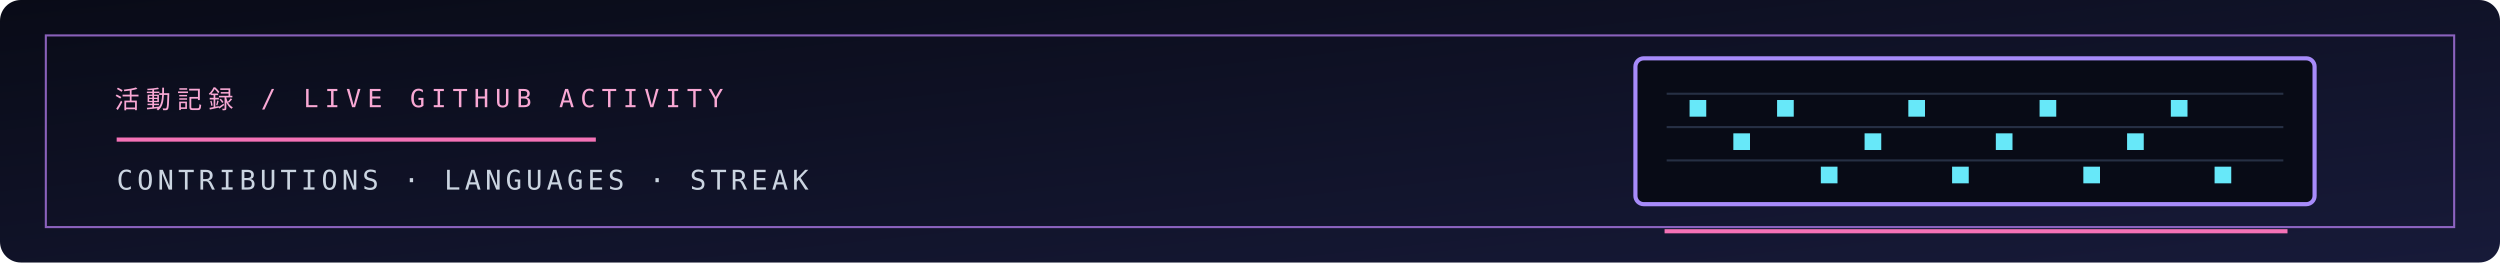
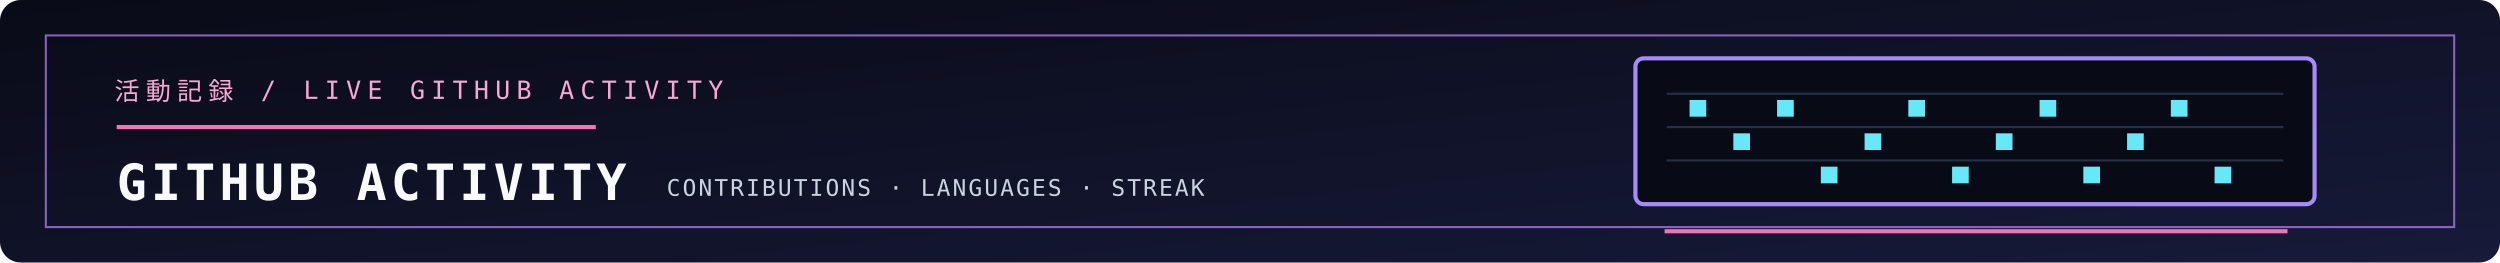
<svg xmlns="http://www.w3.org/2000/svg" width="1200" height="126" viewBox="0 0 1200 126" role="img" aria-labelledby="title desc">
  <defs>
    <linearGradient id="bg" x2="1" y2="1">
      <stop stop-color="#090b17" />
      <stop offset="1" stop-color="#171a39" />
    </linearGradient>
  </defs>
  <rect width="1200" height="126" rx="10" fill="url(#bg)" />
  <path d="M22 17h1156v92H22zM22 17h24M22 17v24M1178 17h-24M1178 17v24M22 109h24M22 109V85m1156 24h-24m24 0V85" fill="none" stroke="#c084fc" stroke-opacity=".7" />
-   <text x="55" y="52" fill="#f9a8d4" font-family="monospace" font-size="12" letter-spacing="3">活動記録  /  LIVE GITHUB ACTIVITY</text>
-   <path d="M56 67h230" stroke="#f472b6" stroke-width="2" />
-   <text x="56" y="91" fill="#cbd5e1" font-family="monospace" font-size="13" letter-spacing="2">CONTRIBUTIONS · LANGUAGES · STREAK</text>
+   <text x="55" y="48" fill="#f9a8d4" font-family="monospace" font-size="12" letter-spacing="3">活動記録  /  LIVE GITHUB ACTIVITY</text>
+   <path d="M56 61h230" stroke="#f472b6" stroke-width="2" />
+   <text x="56" y="96" fill="#f8fafc" font-family="monospace" font-size="24" font-weight="700" letter-spacing="2">GITHUB ACTIVITY</text>
+   <text x="320" y="94" fill="#cbd5e1" font-family="monospace" font-size="11" letter-spacing="1">CONTRIBUTIONS · LANGUAGES · STREAK</text>
  <g transform="translate(785 28)">
    <rect width="326" height="70" rx="4" fill="#080b16" stroke="#a78bfa" stroke-width="2" />
    <path d="M15 17h296M15 33h296M15 49h296" stroke="#263044" />
    <g fill="#67e8f9">
      <rect x="26" y="20" width="8" height="8" />
      <rect x="47" y="36" width="8" height="8" />
      <rect x="68" y="20" width="8" height="8" />
      <rect x="89" y="52" width="8" height="8" />
      <rect x="110" y="36" width="8" height="8" />
      <rect x="131" y="20" width="8" height="8" />
      <rect x="152" y="52" width="8" height="8" />
      <rect x="173" y="36" width="8" height="8" />
      <rect x="194" y="20" width="8" height="8" />
      <rect x="215" y="52" width="8" height="8" />
      <rect x="236" y="36" width="8" height="8" />
      <rect x="257" y="20" width="8" height="8" />
      <rect x="278" y="52" width="8" height="8" />
    </g>
    <path d="M14 83h299" stroke="#f472b6" stroke-width="2" />
  </g>
</svg>
